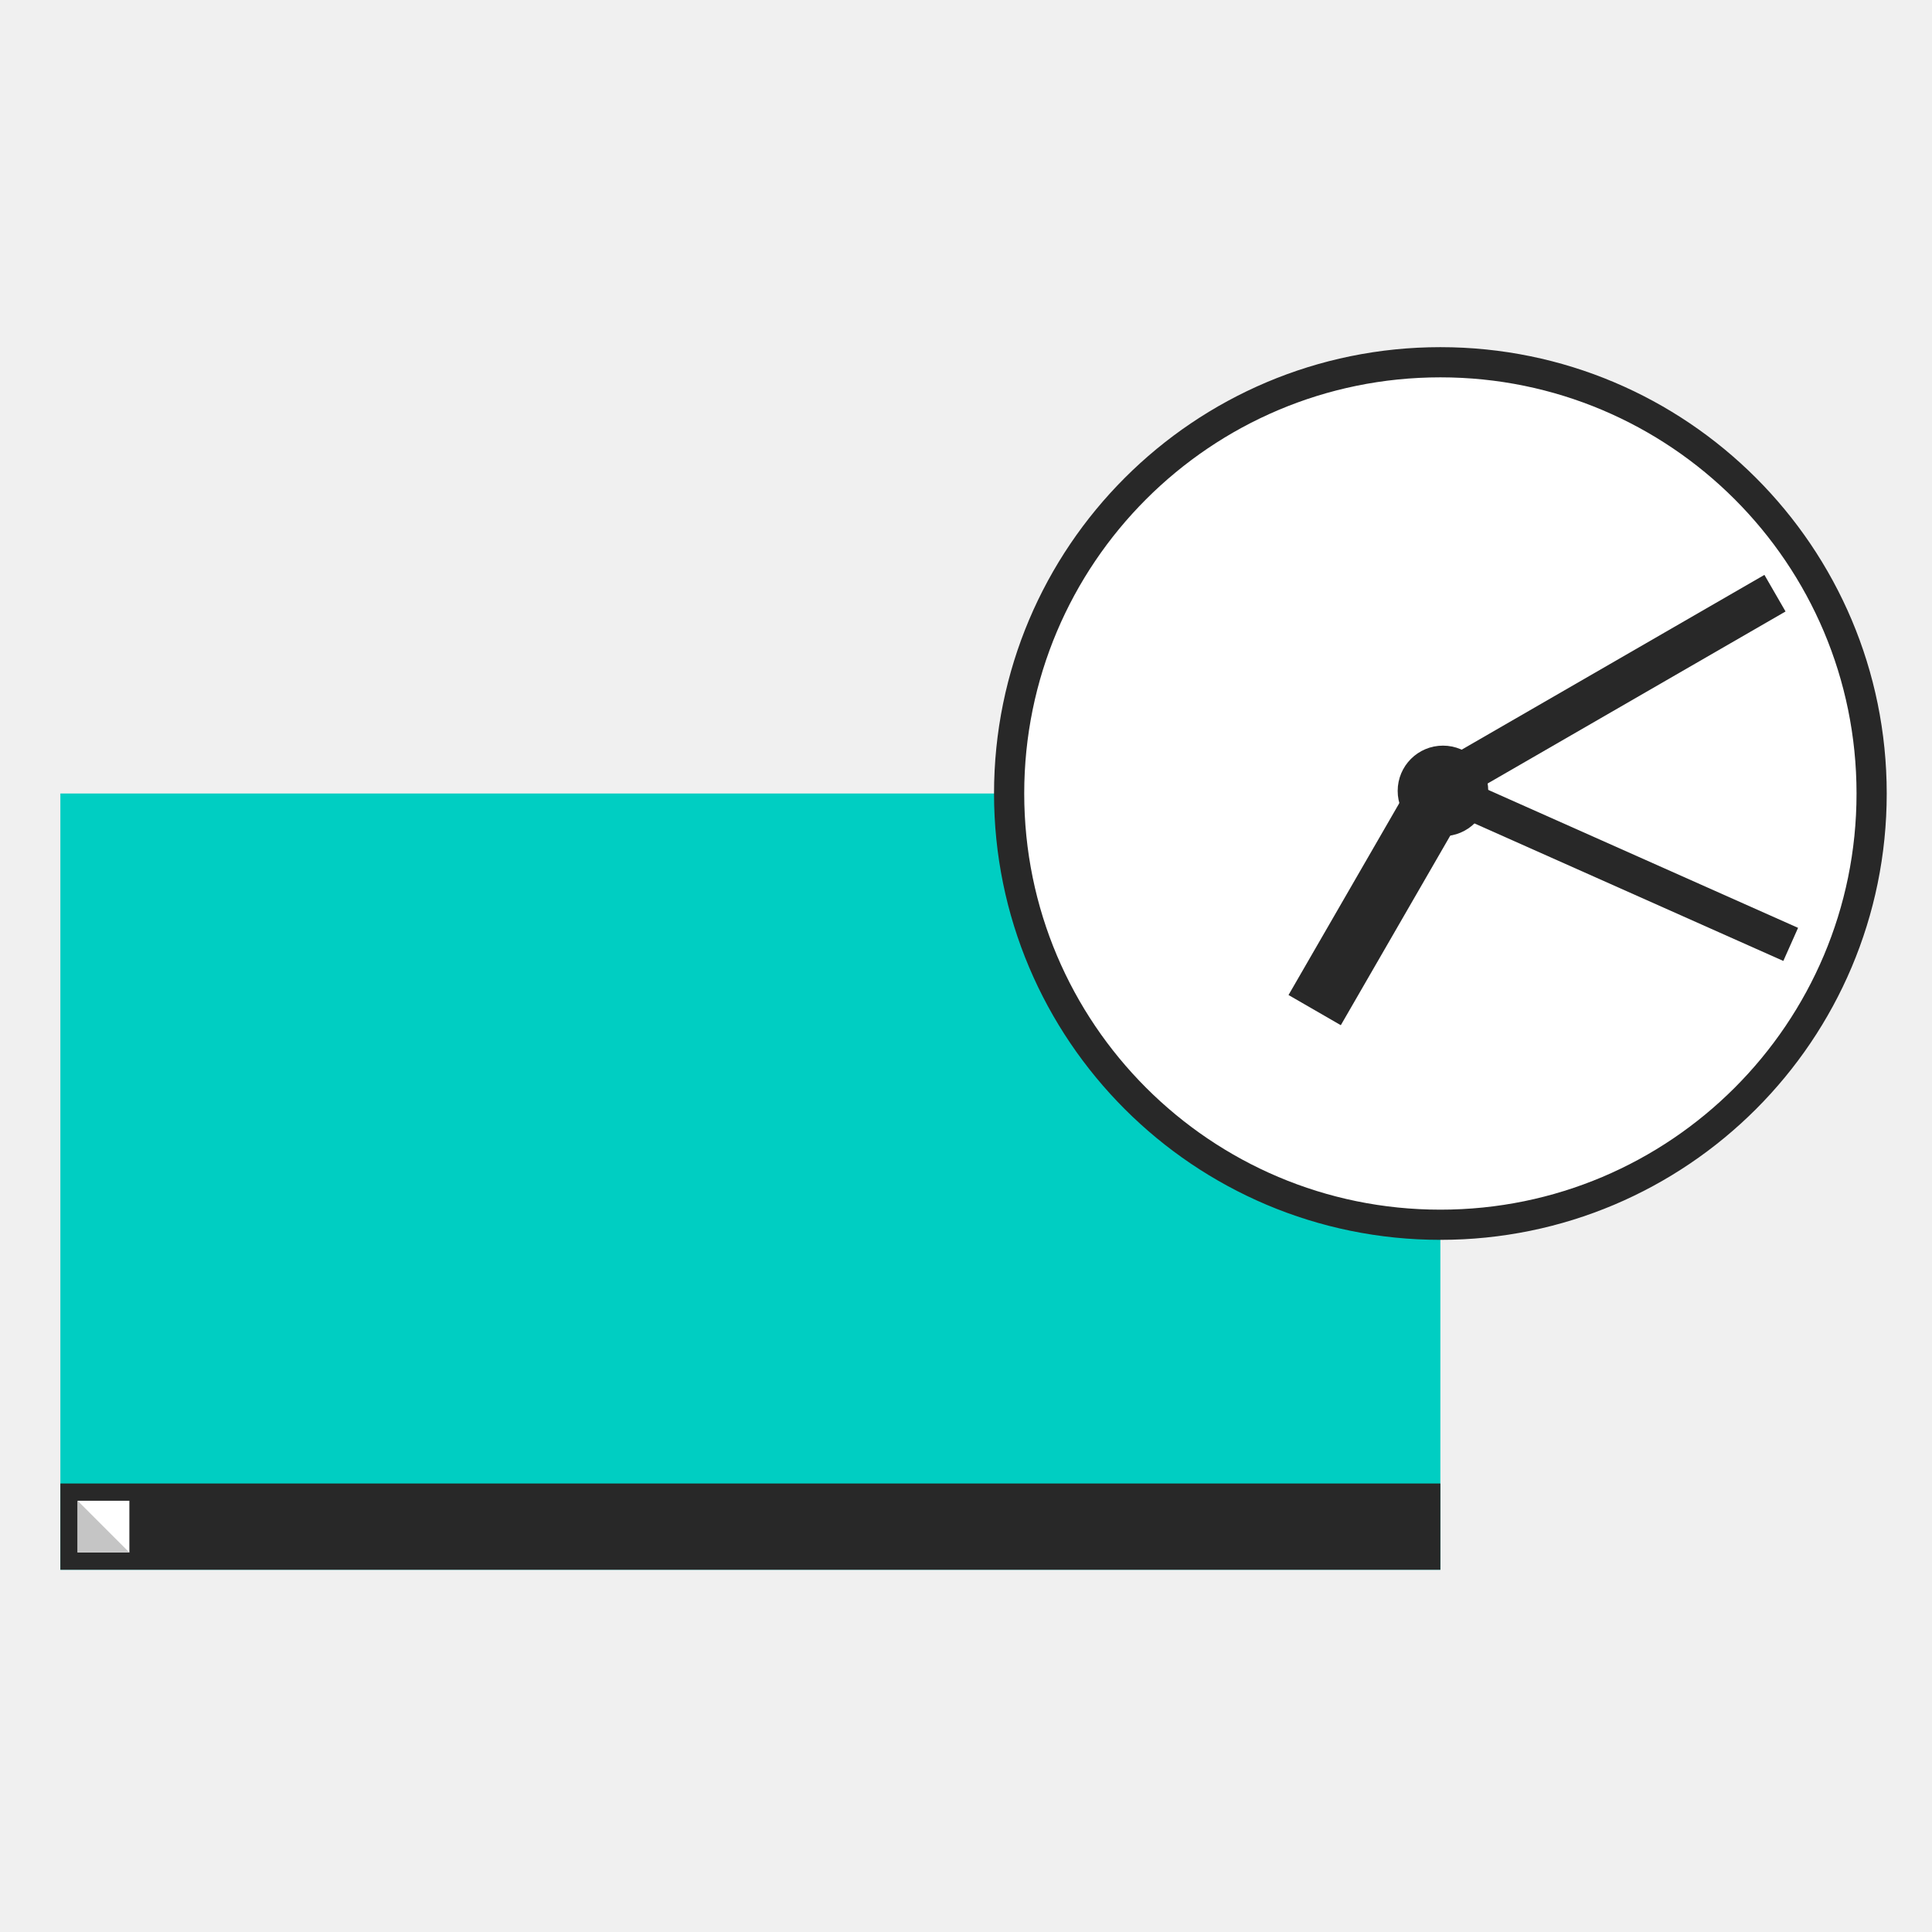
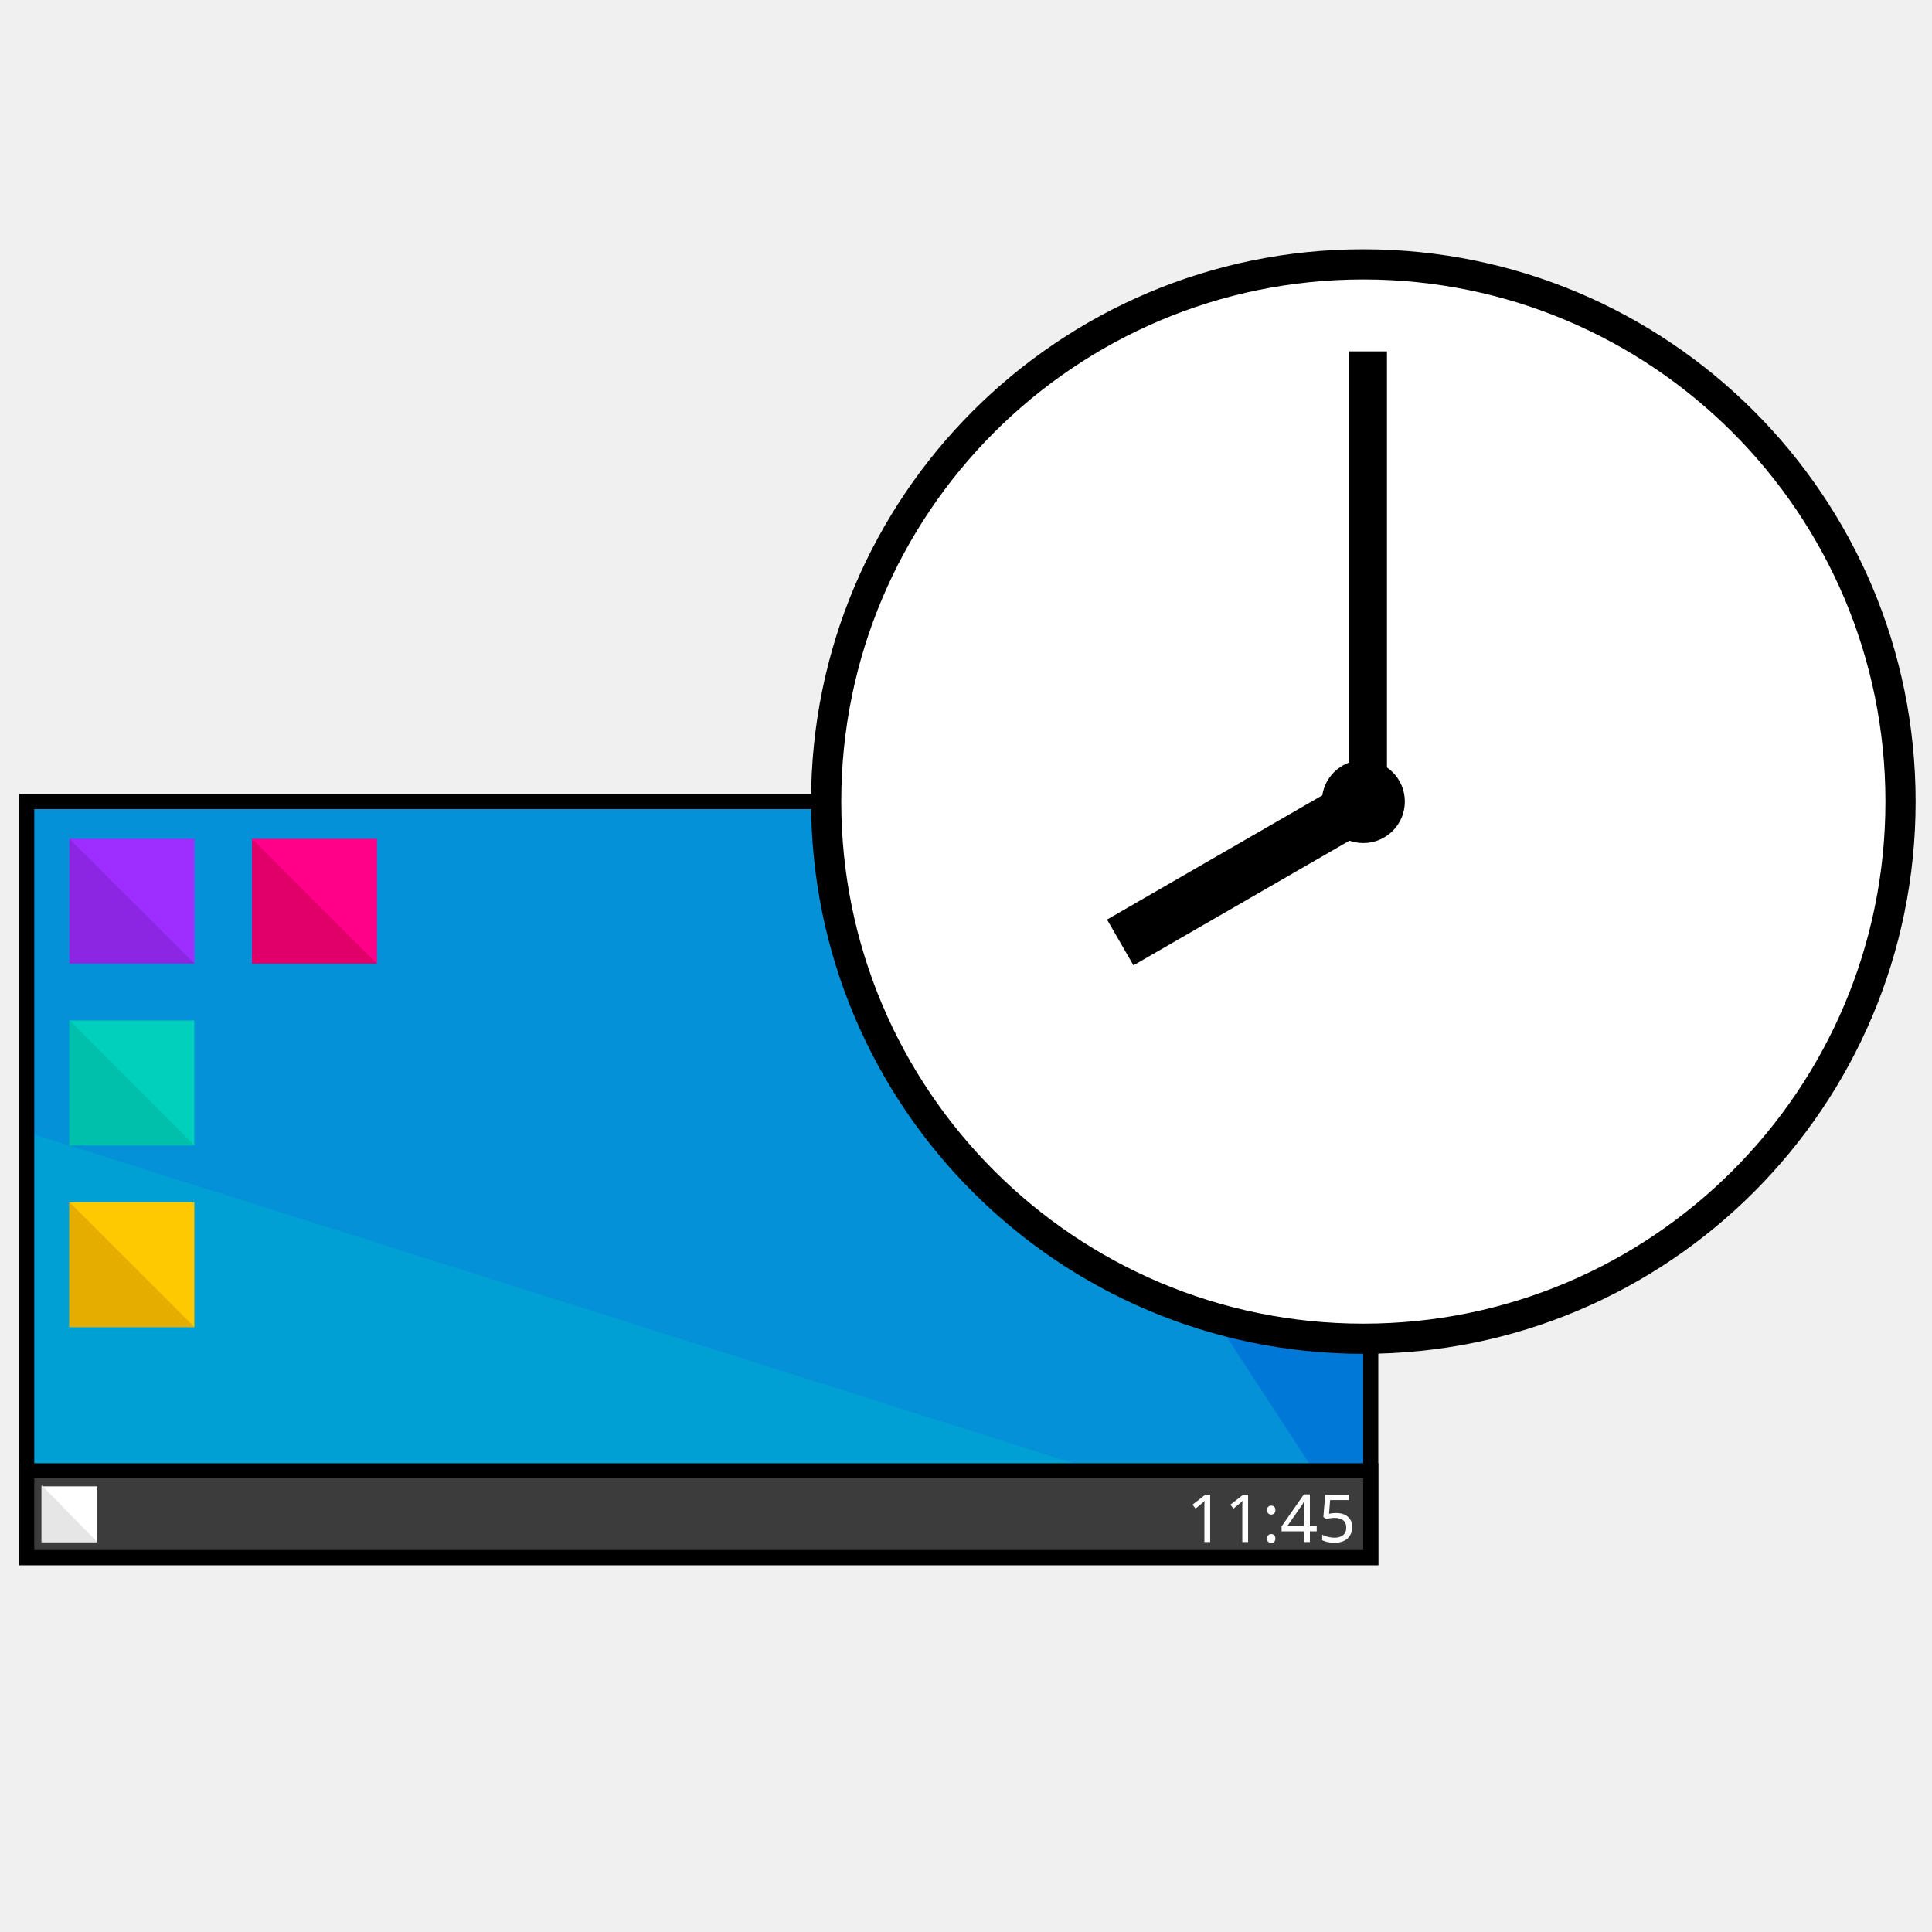
- <svg xmlns="http://www.w3.org/2000/svg" width="320" height="320" viewBox="0 0 320 320">
+ <svg xmlns="http://www.w3.org/2000/svg" viewBox="0 0 256 256">
  <defs>
-     <style>
-       .cls-1 {
-         fill: #00cec2;
-       }
- 
-       .cls-1, .cls-11, .cls-12, .cls-2, .cls-3, .cls-4, .cls-5, .cls-6, .cls-7, .cls-8, .cls-9 {
-         fill-rule: evenodd;
-       }
- 
-       .cls-2 {
-         fill: #fffba8;
-       }
- 
-       .cls-3 {
-         fill: #e3de88;
-       }
- 
-       .cls-4 {
-         fill: #ec6eac;
-       }
- 
-       .cls-5 {
-         fill: #ec1e84;
-       }
- 
-       .cls-10, .cls-6 {
-         fill: #282828;
-       }
- 
-       .cls-7, .cls-9 {
-         fill: #fff;
-       }
- 
-       .cls-8 {
-         fill: #c5c5c5;
-       }
- 
-       .cls-10, .cls-11, .cls-12, .cls-9 {
-         stroke: #282828;
-       }
- 
-       .cls-10, .cls-12, .cls-9 {
-         stroke-width: 5px;
-       }
- 
-       .cls-11, .cls-12 {
-         fill: none;
-       }
- 
-       .cls-11 {
-         stroke-width: 3px;
-       }
-     </style>
+     <style>.a,.f,.t,.u{fill:none;}.b{fill:#0078d7;}.b,.f,.o,.r,.s,.t,.u{stroke:#000;stroke-miterlimit:10;}.c,.p,.r{fill:#fff;}.d{fill:#0591d7;}.e{fill:#00a0d4;}.f,.o{stroke-width:2px;}.g{fill:#9e2eff;}.h{fill:#00d0bc;}.i{fill:#ffc900;}.j{fill:#f08;}.k{fill:#8c26e3;}.l{fill:#00bfab;}.m{fill:#e4ad00;}.n{fill:#e1006a;}.o{fill:#3c3c3c;}.p{font-size:8.78px;font-family:SimHei;}.q{fill:#e6e6e6;}.r{stroke-width:4px;}.t{stroke-width:5px;}.u{stroke-width:7px;}</style>
  </defs>
-   <path id="矩形_2" data-name="矩形 2" class="cls-2" d="M17.143,140h20v19.241h-20V140Zm0,0h20v19.241h-20V140Z" />
-   <path id="矩形_2-2" data-name="矩形 2" class="cls-3" d="M17.143,140l9.485,9.111,10.515,10.144h-20V140Zm0,0,9.485,9.111,10.515,10.144h-20V140Z" />
-   <path id="矩形_2-3" data-name="矩形 2" class="cls-4" d="M17.143,165.045h20v19.241h-20V165.045Zm0,0h20v19.241h-20V165.045Z" />
-   <path id="矩形_2-4" data-name="矩形 2" class="cls-5" d="M17.143,165.031l9.485,9.111,10.515,10.144h-20V165.031Zm0,0,9.485,9.111,10.515,10.144h-20V165.031Z" />
-   <path id="矩形_1" data-name="矩形 1" class="cls-1" d="M10,131.429H238.571V260H10V131.429Z" />
-   <path id="矩形_3" data-name="矩形 3" class="cls-6" d="M10,245.714H238.571V260H10V245.714Z" />
-   <path id="矩形_4" data-name="矩形 4" class="cls-7" d="M12.857,248.571h8.571v8.572H12.857v-8.572Z" />
-   <path id="矩形_4-2" data-name="矩形 4" class="cls-8" d="M12.857,248.571l4.286,4.286,4.286,4.286H12.857v-8.572Z" />
-   <path id="椭圆_1" data-name="椭圆 1" class="cls-9" d="M238.571,60a71.429,71.429,0,1,1-71.428,71.429A71.429,71.429,0,0,1,238.571,60ZM133,64" />
-   <circle id="椭圆_2" data-name="椭圆 2" class="cls-10" cx="239" cy="131" r="5" />
-   <path id="形状_1" data-name="形状 1" class="cls-11" d="M238.89,132.37l1.22-2.74,55.726,24.811-1.22,2.74Z" />
-   <path id="形状_2" data-name="形状 2" class="cls-12" d="M236.835,129.25l4.33,2.5-20,34.641-4.33-2.5Z" />
-   <path id="形状_3" data-name="形状 3" class="cls-12" d="M239.5,130.866l-1-1.732,52.828-30.5,1,1.732Z" />
+   <rect class="a" width="256" height="256" />
+   <rect class="b" x="3.54" y="106.21" width="178.09" height="100.18" />
+   <path class="c" d="M3.54,139.08v67.31H181.63Z" />
+   <polygon class="d" points="116.22 106.21 3.54 106.21 3.54 206.39 181.63 206.39 116.22 106.21" />
+   <path class="e" d="M3.54,150v56.35H181.63Z" />
+   <rect class="f" x="3.54" y="106.21" width="178.09" height="100.18" />
+   <rect class="g" x="9.2" y="111.14" width="16.55" height="16.55" />
+   <rect class="h" x="9.2" y="135.22" width="16.55" height="16.55" />
+   <rect class="i" x="9.2" y="159.3" width="16.55" height="16.55" />
+   <rect class="j" x="33.4" y="111.14" width="16.55" height="16.55" />
+   <path class="k" d="M9.2,111.14l0,16.54H25.75Z" />
+   <path class="l" d="M9.2,135.2l0,16.56H25.75Z" />
+   <path class="m" d="M9.18,159.26l0,16.58H25.75Z" />
+   <path class="n" d="M33.39,111.12l0,16.56H49.94Z" />
+   <rect class="o" x="3.54" y="194.89" width="178.09" height="11.5" />
+   <rect class="c" x="5.51" y="196.95" width="7.39" height="7.39" />
+   <text class="p" transform="translate(157.23 204.33)">11:45</text>
+   <path class="q" d="M5.51,196.79v7.55H12.9Z" />
+   <circle class="r" cx="180.65" cy="106.21" r="71.18" />
+   <circle class="s" cx="180.65" cy="106.21" r="5" />
+   <line class="t" x1="181.28" y1="106.62" x2="181.28" y2="46.56" />
+   <line class="u" x1="180.65" y1="106.29" x2="148.44" y2="124.88" />
</svg>
